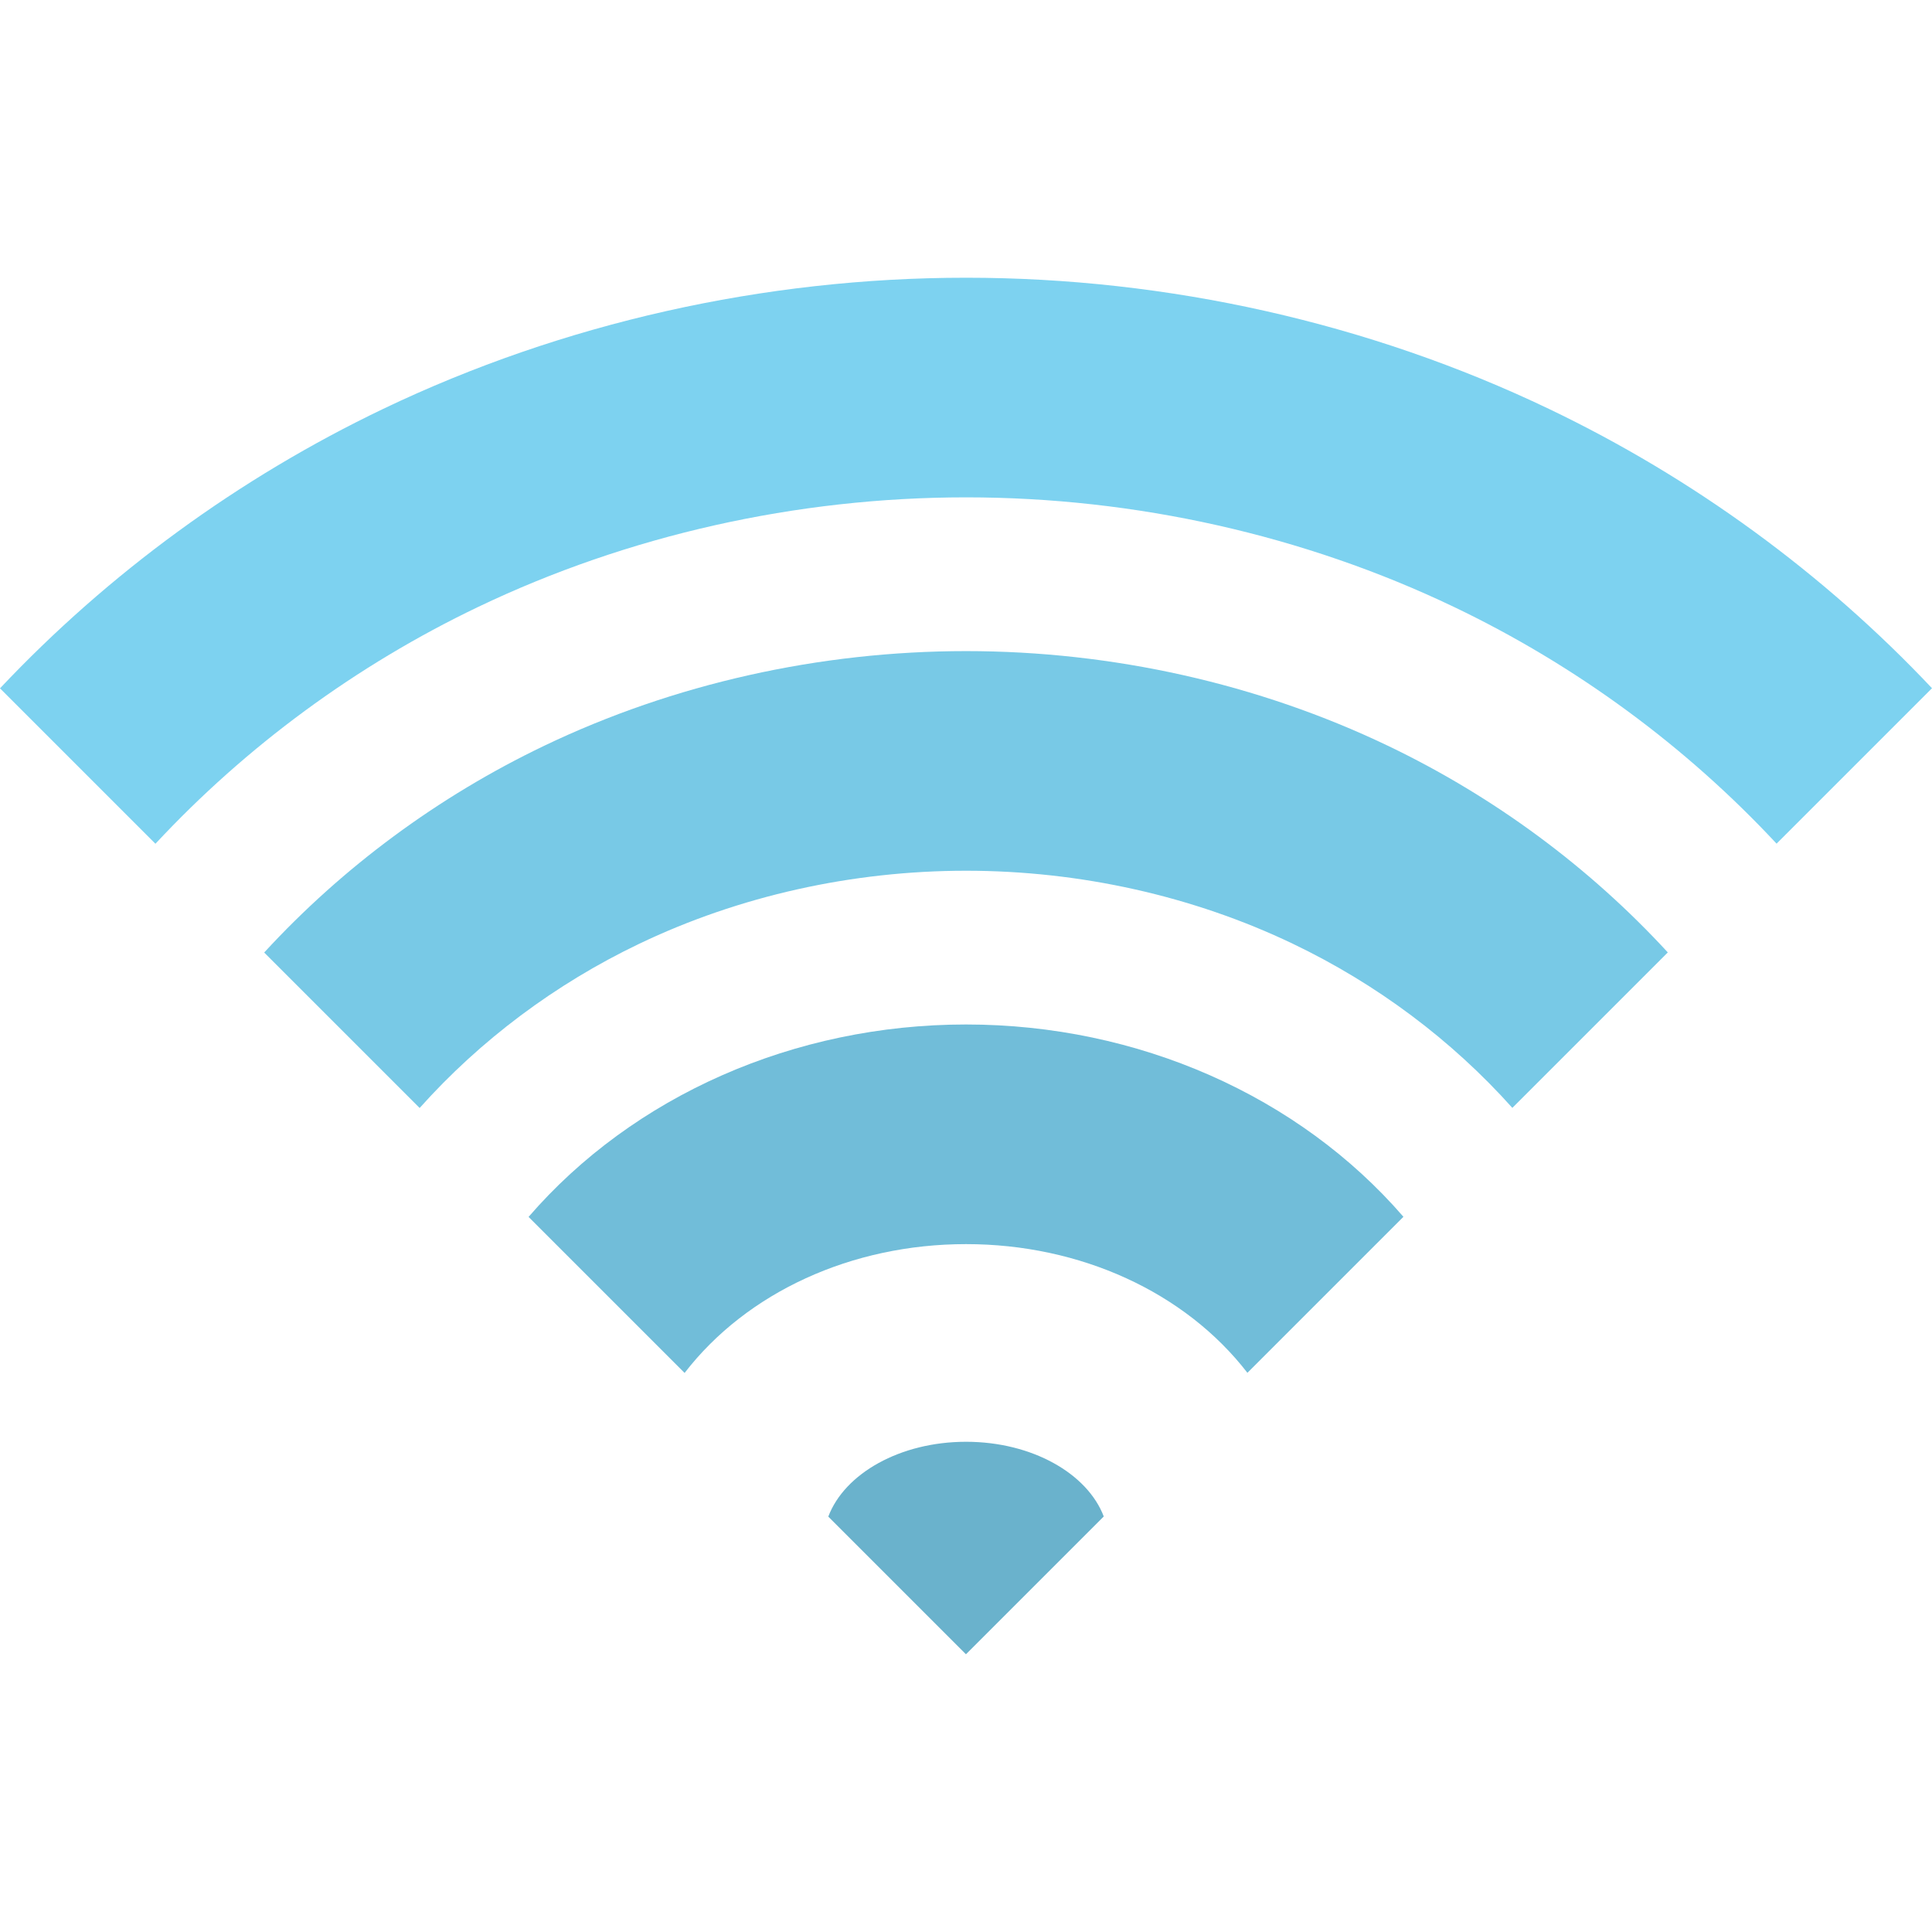
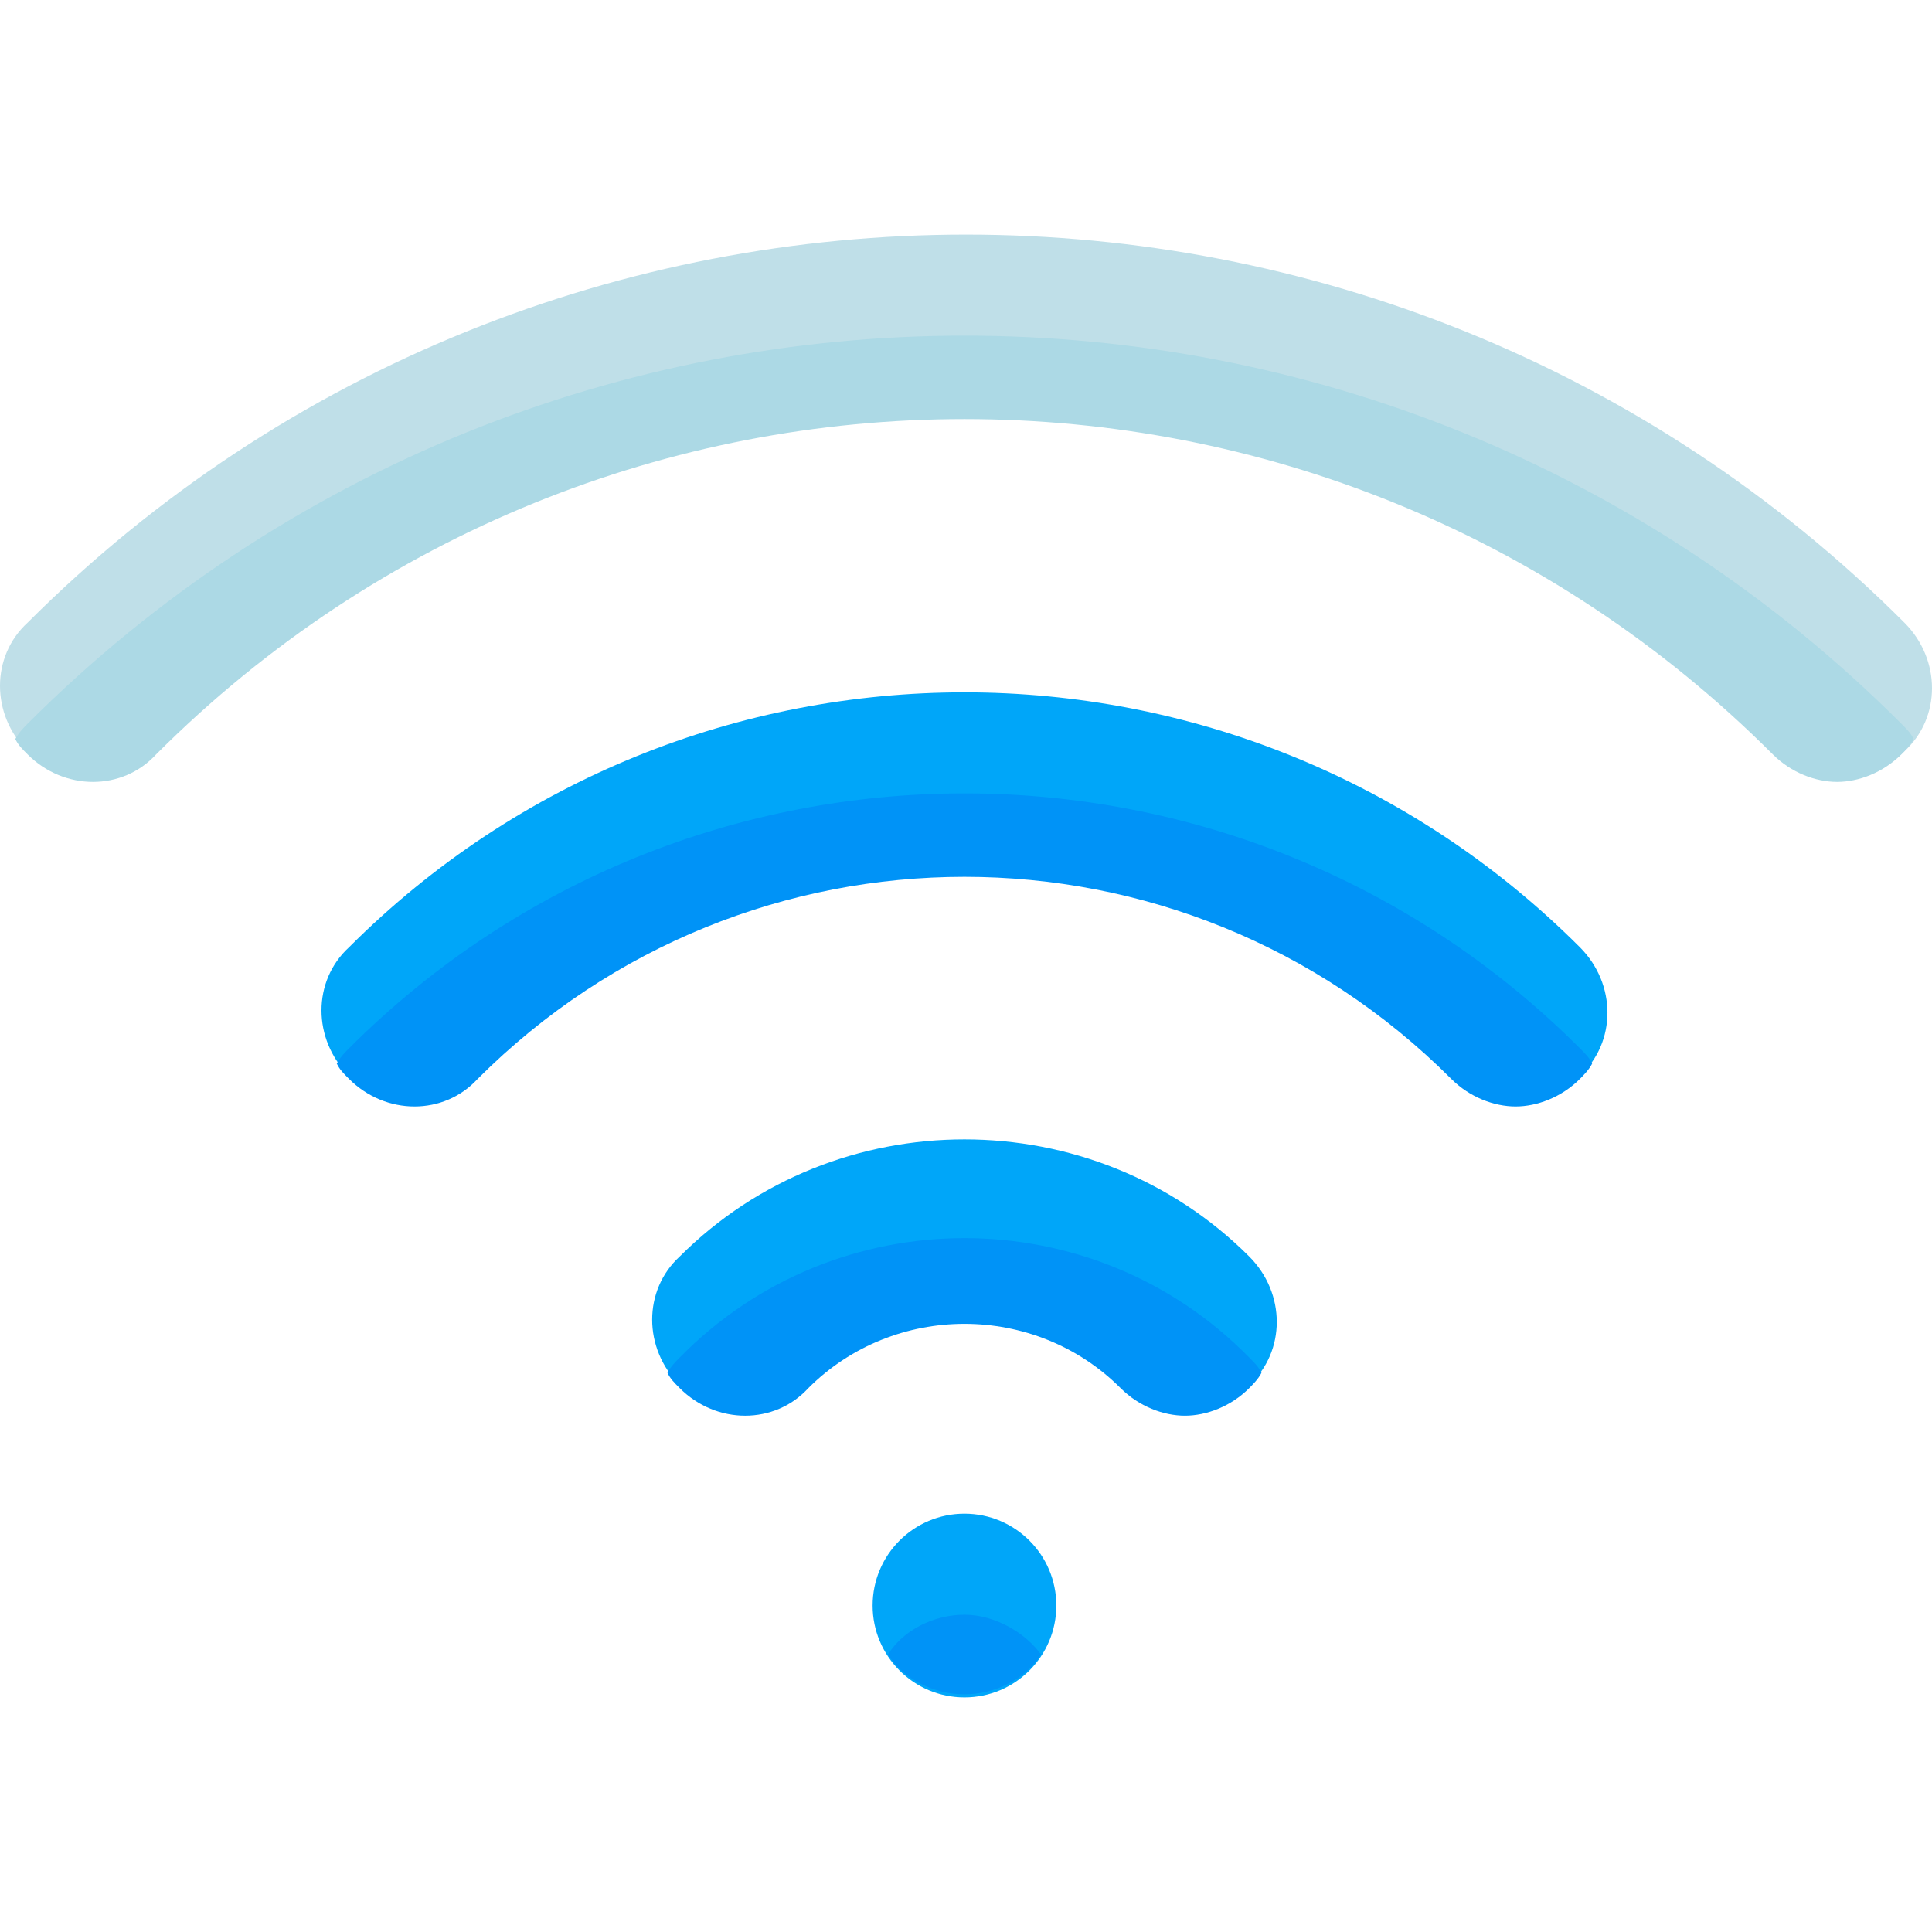
- <svg xmlns="http://www.w3.org/2000/svg" version="1.1" id="Layer_1" x="0px" y="0px" viewBox="0 0 511.999 511.999" style="enable-background:new 0 0 511.999 511.999;" xml:space="preserve">
-   <path style="fill:#6AB2CC;" d="M255.985,438.398l36.521-36.521c-4.343-11.401-19.034-19.792-36.493-19.792  c-17.48,0-32.186,8.411-36.509,19.832L255.985,438.398L255.985,438.398L255.985,438.398z" />
-   <path style="fill:#71BDD9;" d="M330.576,363.808l41.346-41.346c-27.738-32.066-70.352-50.965-115.91-50.965  c-45.575,0-88.199,18.911-115.936,50.995l41.349,41.349c16.507-21.393,44.29-34.138,74.587-34.138  C286.293,329.7,314.067,342.434,330.576,363.808z" />
-   <path style="fill:#78C9E6;" d="M342.622,250.109c22.252,10.648,42.109,25.538,58.165,43.487l41.197-41.197  c-20.77-22.579-46.067-41.31-74.238-54.792c-34.256-16.394-72.893-25.058-111.734-25.058c-38.852,0-77.5,8.67-111.764,25.072  c-28.172,13.486-53.468,32.223-74.235,54.808l41.198,41.198c16.056-17.957,35.915-32.853,58.169-43.507  c26.468-12.67,56.425-19.367,86.632-19.367C286.212,230.752,316.161,237.446,342.622,250.109z" />
-   <path style="fill:#7DD2F0;" d="M385.336,160.855c32.32,15.466,61.419,36.897,85.471,62.721l41.191-41.191  c-28.733-30.463-63.289-55.728-101.539-74.032C362.952,85.617,309.544,73.6,256.012,73.6c-53.547,0-106.967,12.024-154.488,34.771  C63.279,126.681,28.729,151.949,0,182.413l41.193,41.191c24.05-25.829,53.146-47.263,85.464-62.735  c39.724-19.014,84.454-29.066,129.356-29.066C300.904,131.804,345.623,141.85,385.336,160.855z" />
+ <svg xmlns="http://www.w3.org/2000/svg" version="1.1" id="Layer_1" x="0px" y="0px" viewBox="0 0 504.8 504.8" style="enable-background:new 0 0 504.8 504.8;" xml:space="preserve">
+   <path style="fill:#BFDFE8;" d="M480,203.5c-6.4,0-12-2.4-16.8-7.2c-116.8-116-305.6-116-422.4,0c-9.6,9.6-24.8,9.6-33.6,0  c-9.6-9.6-9.6-24.8,0-33.6c135.2-135.2,355.2-135.2,490.4,0c9.6,9.6,9.6,24.8,0,33.6C492.8,201.1,486.4,203.5,480,203.5z" />
+   <g>
+     <path style="fill:#00A6F9;" d="M396,288.3c-6.4,0-12-2.4-16.8-7.2c-70.4-70.4-184-70.4-254.4,0c-9.6,9.6-24.8,9.6-33.6,0   c-9.6-9.6-9.6-24.8,0-33.6c88.8-88.8,232.8-88.8,321.6,0c9.6,9.6,9.6,24.8,0,33.6C408,285.9,402.4,288.3,396,288.3z" />
+     <path style="fill:#00A6F9;" d="M309.6,369.1c-6.4,0-12-2.4-16.8-7.2c-22.4-22.4-59.2-22.4-81.6,0c-9.6,9.6-24.8,9.6-33.6,0   c-9.6-9.6-9.6-24.8,0-33.6c40.8-40.8,108-40.8,148.8,0c9.6,9.6,9.6,24.8,0,33.6C321.6,366.7,316,369.1,309.6,369.1z" />
+     <circle style="fill:#00A6F9;" cx="252" cy="419.5" r="24" />
+   </g>
+   <path style="fill:#ACD9E5;" d="M7.2,189.1c-0.8,0.8-2.4,2.4-3.2,4c0.8,1.6,1.6,2.4,3.2,4c9.6,9.6,24.8,9.6,33.6,0  c116.8-116.8,305.6-116.8,422.4,0c4.8,4.8,11.2,7.2,16.8,7.2s12-2.4,16.8-7.2c0.8-0.8,2.4-2.4,3.2-4c-0.8-1.6-1.6-2.4-3.2-4  C361.6,53.9,142.4,53.9,7.2,189.1z" />
+   <g>
+     <path style="fill:#0093F7;" d="M91.2,273.9c-0.8,0.8-2.4,2.4-3.2,4c0.8,1.6,1.6,2.4,3.2,4c9.6,9.6,24.8,9.6,33.6,0   c70.4-70.4,184-70.4,254.4,0c4.8,4.8,11.2,7.2,16.8,7.2s12-2.4,16.8-7.2c0.8-0.8,2.4-2.4,3.2-4c-0.8-1.6-1.6-2.4-3.2-4   C324,185.1,180,185.1,91.2,273.9z" />
+     <path style="fill:#0093F7;" d="M177.6,354.7c-0.8,0.8-2.4,2.4-3.2,4c0.8,1.6,1.6,2.4,3.2,4c9.6,9.6,24.8,9.6,33.6,0   c22.4-22.4,59.2-22.4,81.6,0c4.8,4.8,11.2,7.2,16.8,7.2s12-2.4,16.8-7.2c0.8-0.8,2.4-2.4,3.2-4c-0.8-1.6-1.6-2.4-3.2-4   C285.6,313.1,218.4,313.1,177.6,354.7z" />
+     <path style="fill:#0093F7;" d="M252,421.9c-8,0-16,4-20,10.4c4,6.4,12,10.4,20,10.4s16-4,20-10.4C268,426.7,260,421.9,252,421.9z" />
+   </g>
  <g>
</g>
  <g>
</g>
  <g>
</g>
  <g>
</g>
  <g>
</g>
  <g>
</g>
  <g>
</g>
  <g>
</g>
  <g>
</g>
  <g>
</g>
  <g>
</g>
  <g>
</g>
  <g>
</g>
  <g>
</g>
  <g>
</g>
</svg>
